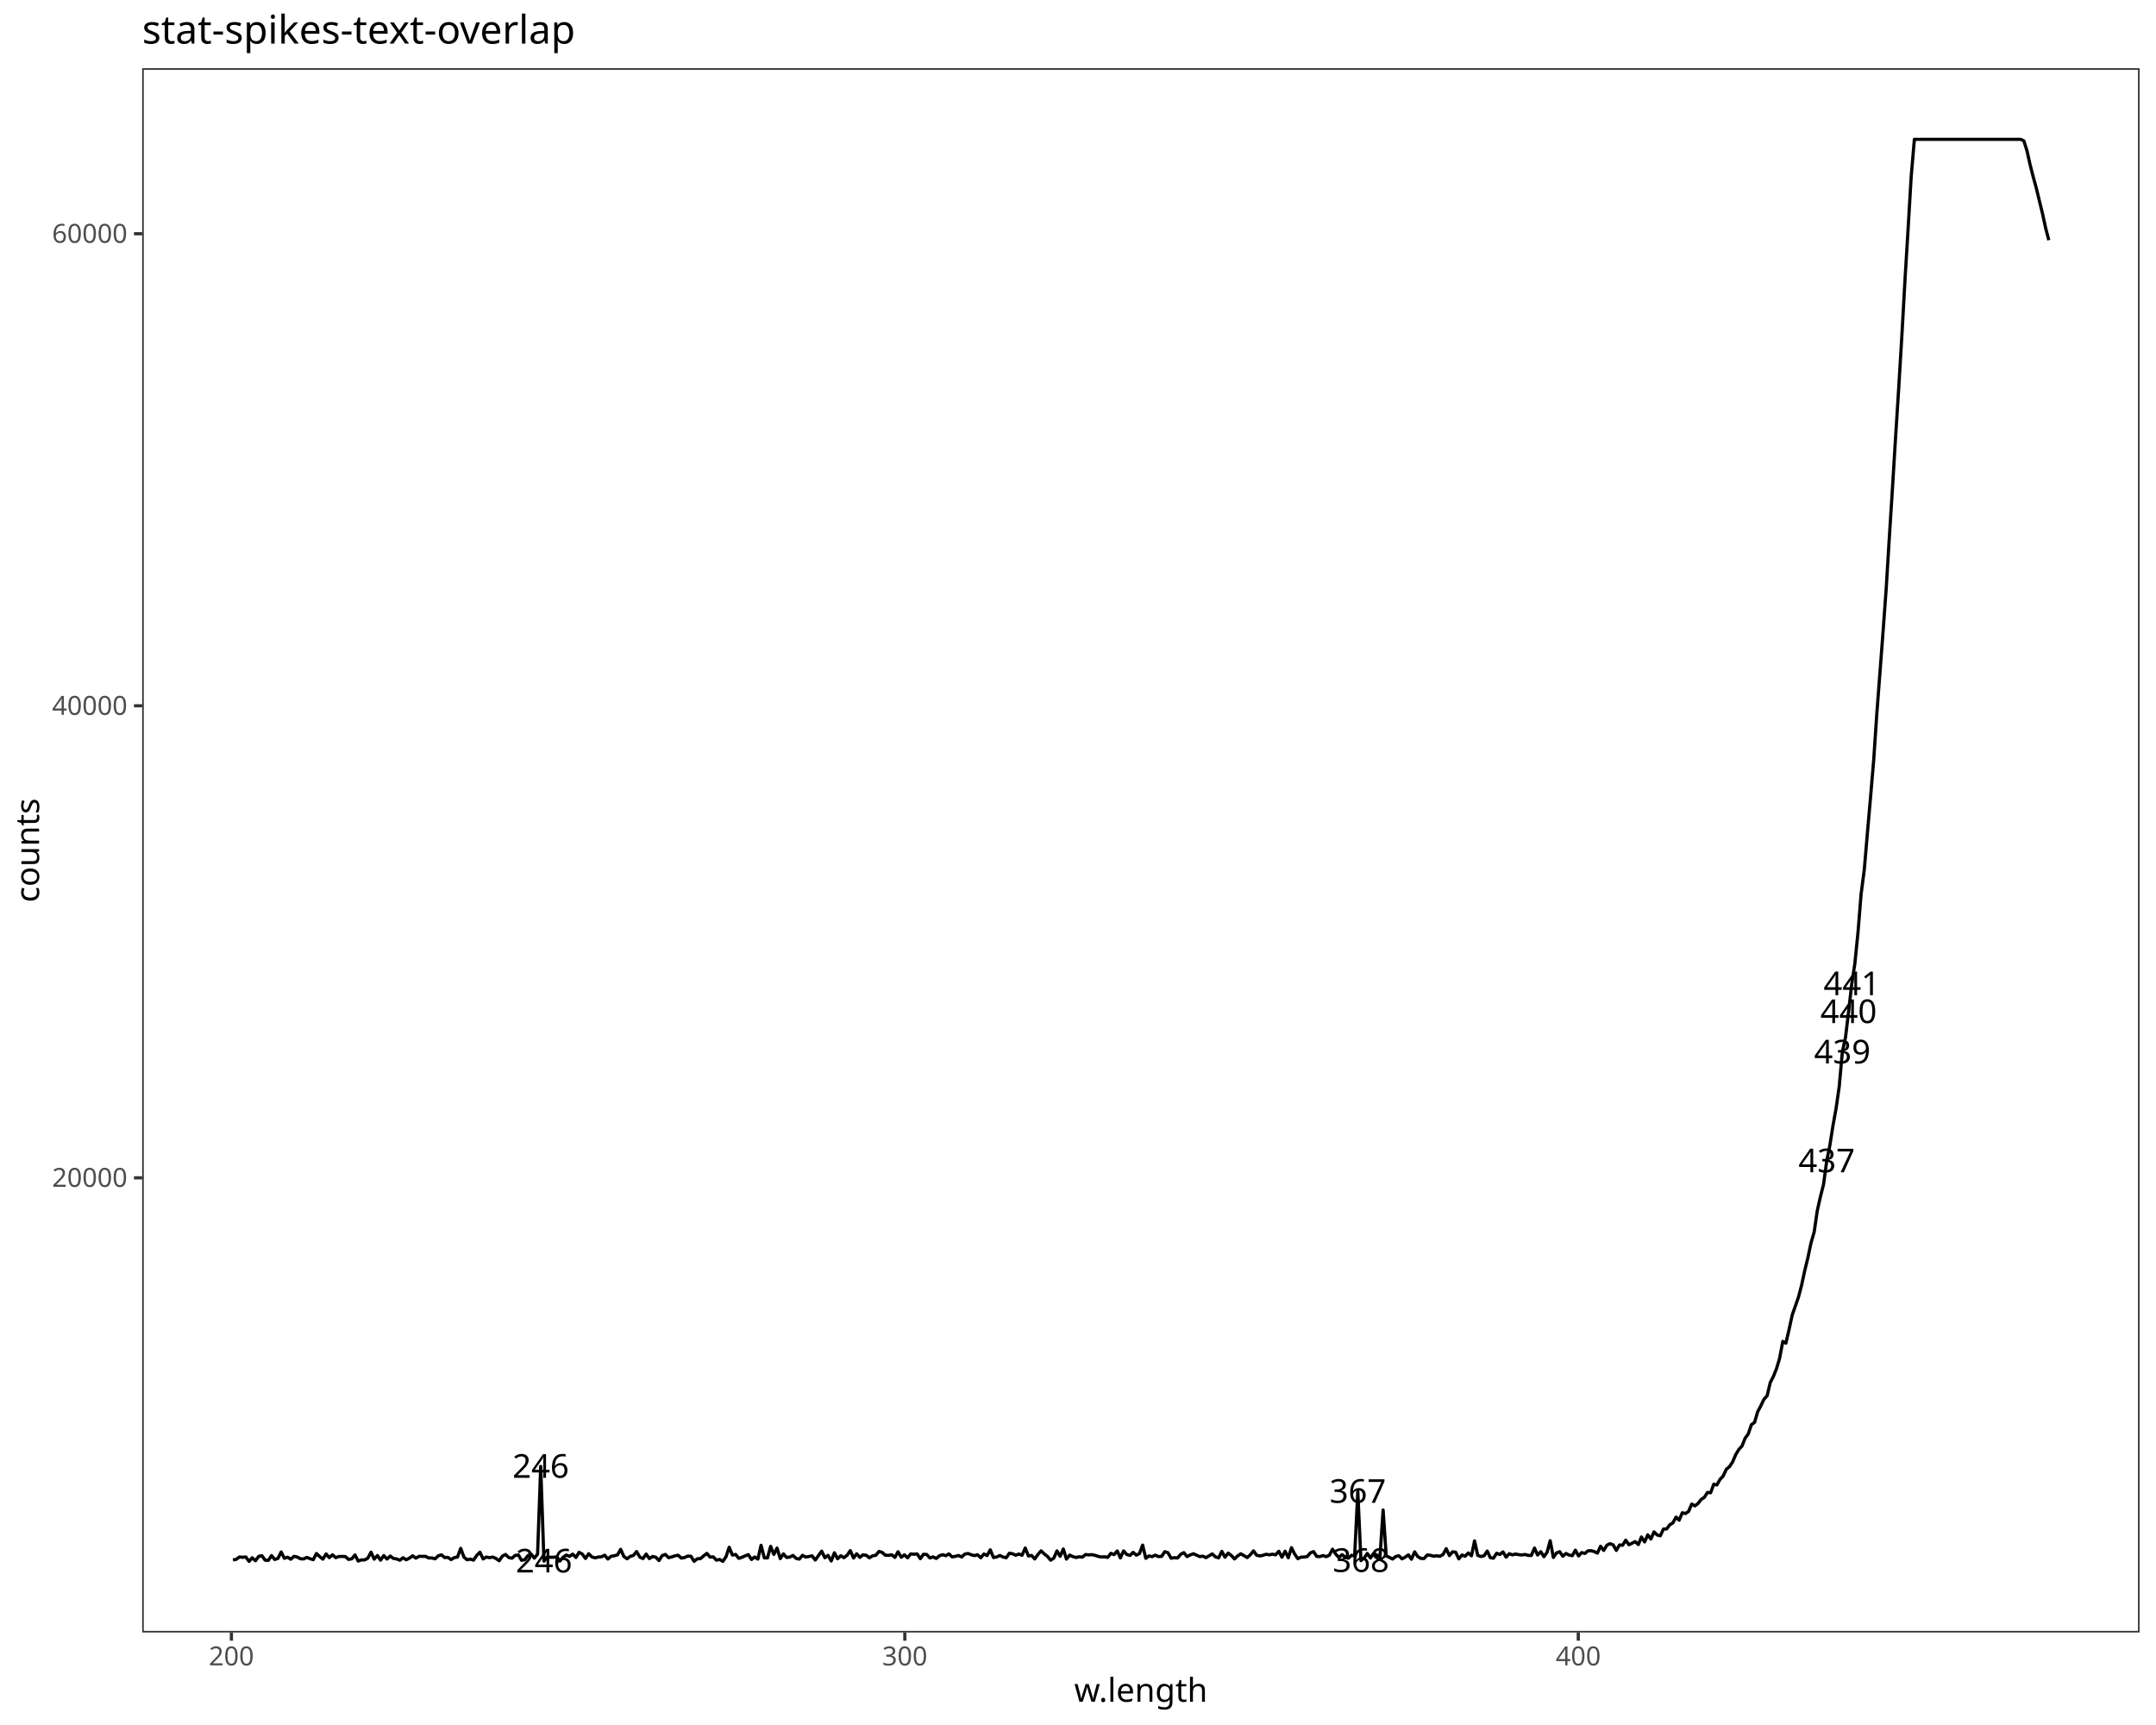
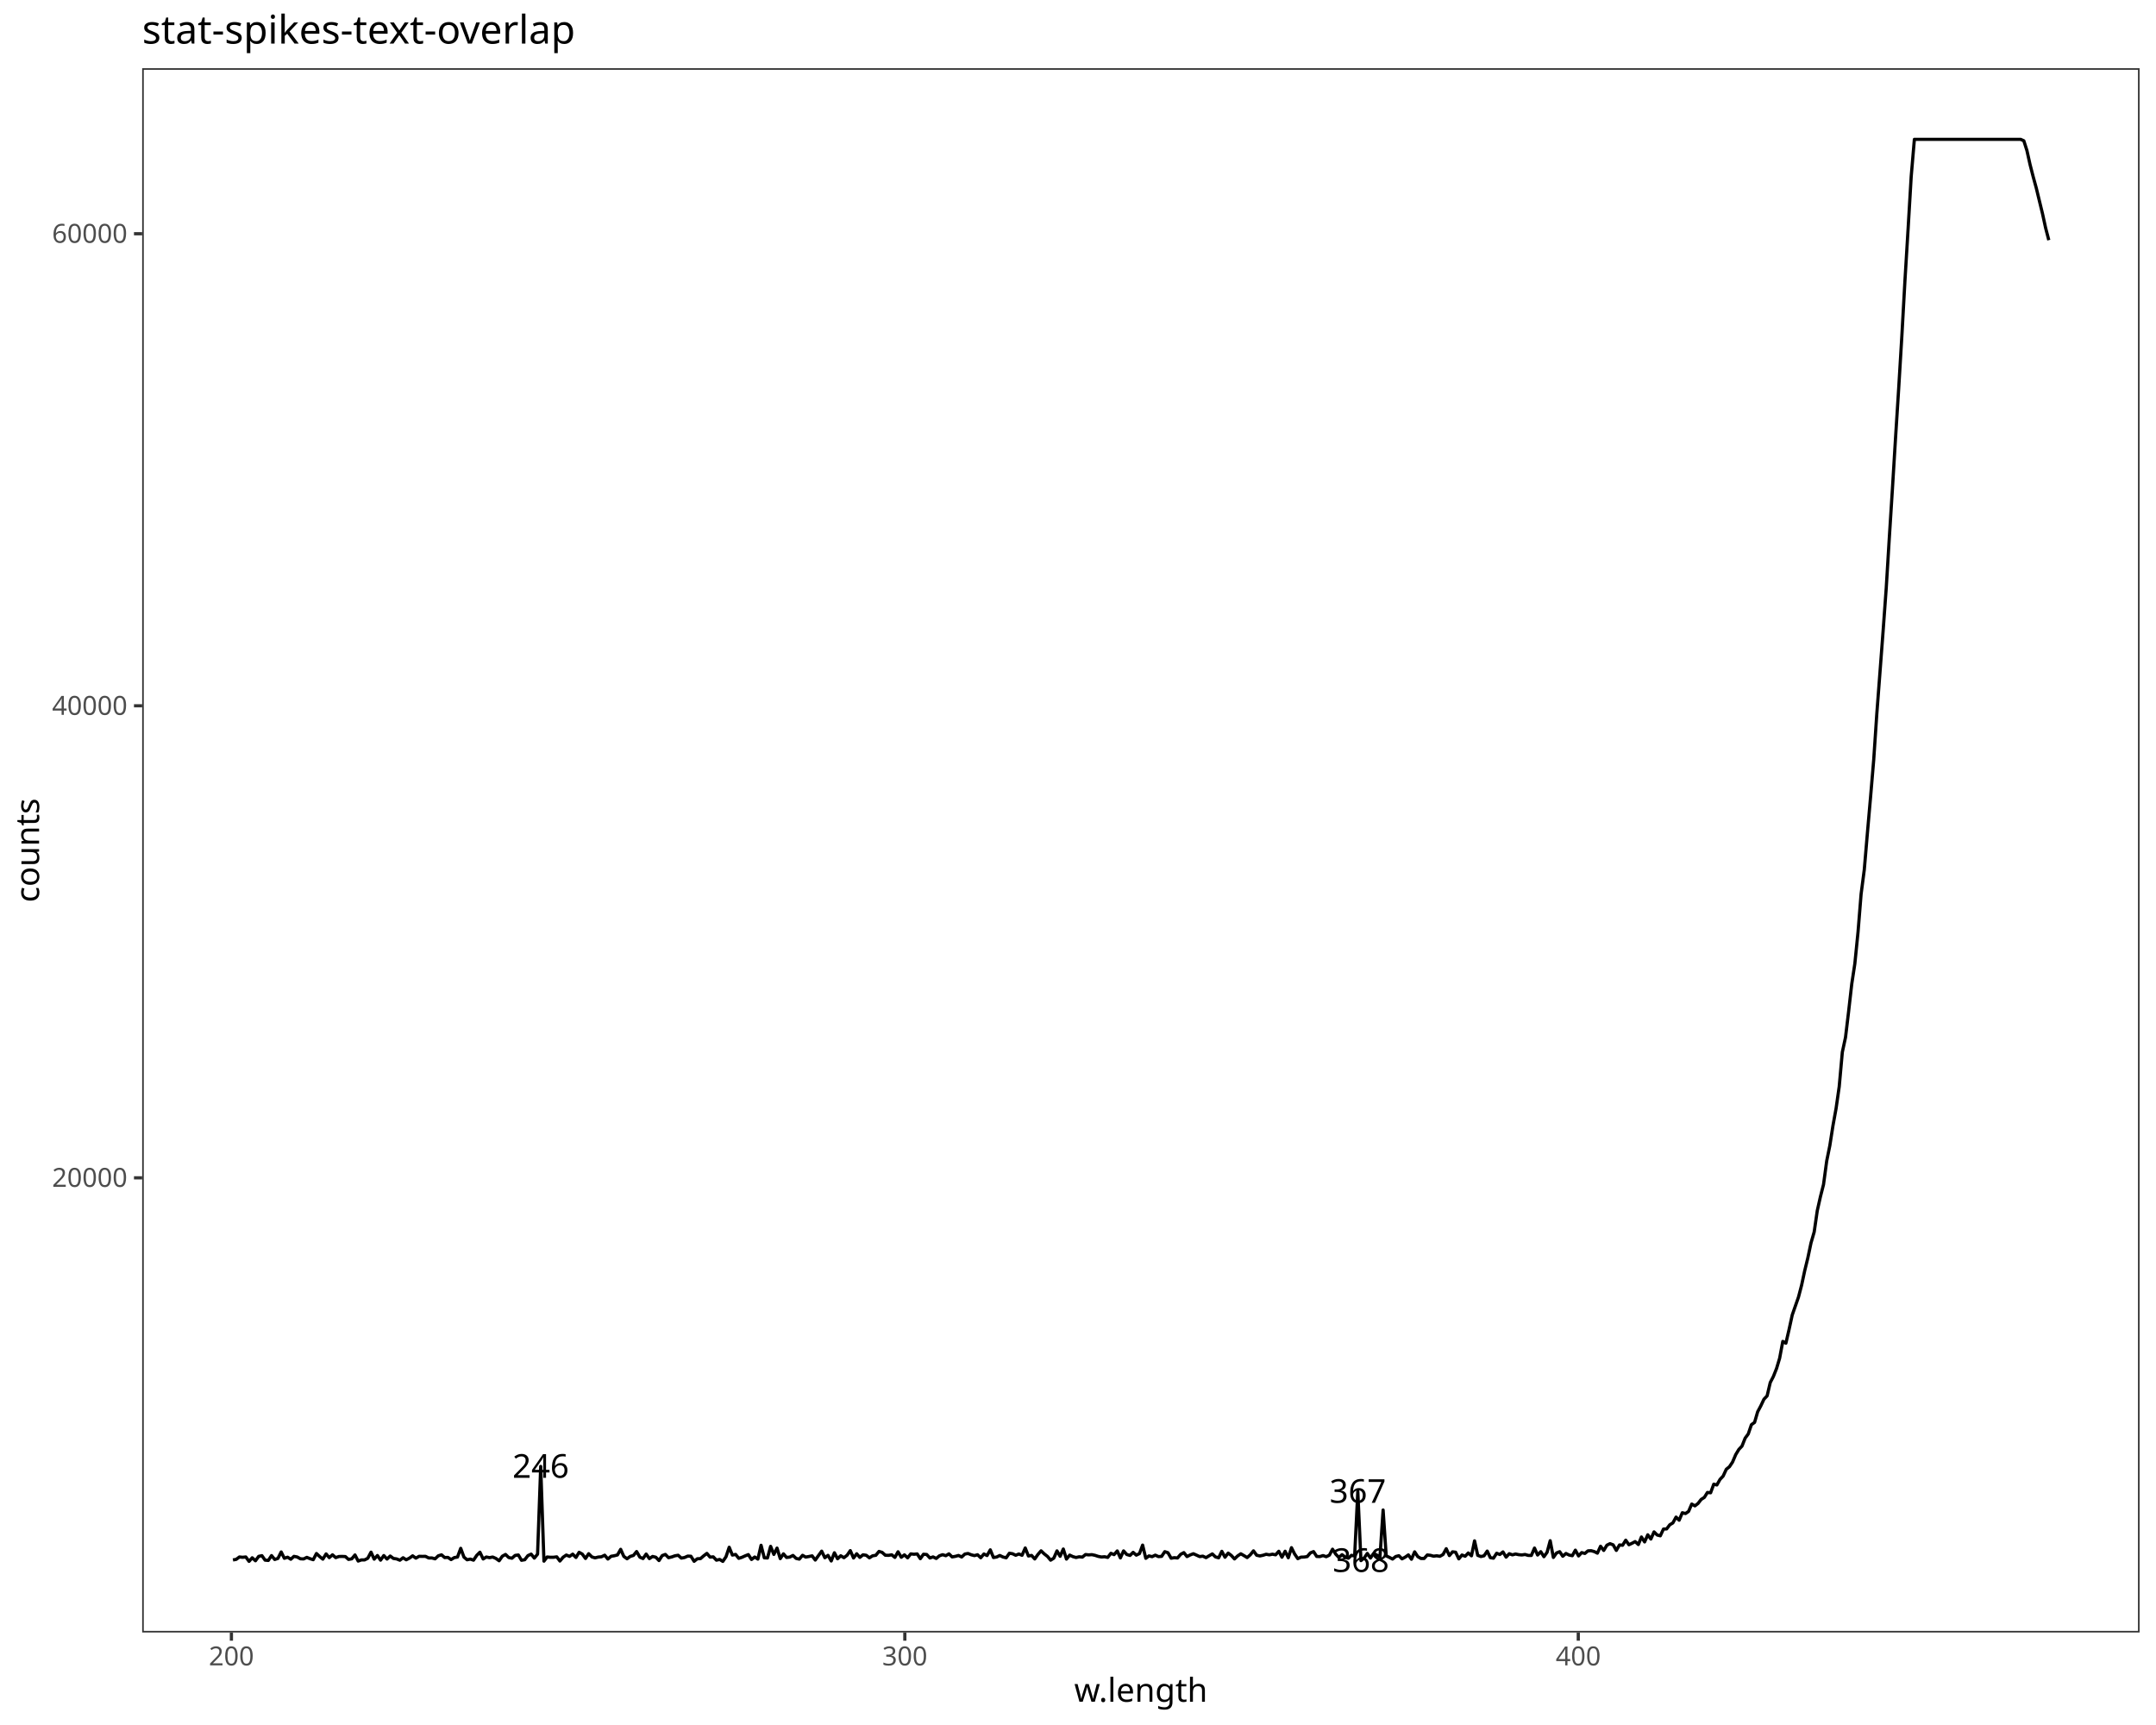
<svg xmlns="http://www.w3.org/2000/svg" class="svglite" data-engine-version="2.0" width="720.00pt" height="576.00pt" viewBox="0 0 720.00 576.00">
  <defs>
    <style type="text/css">
    .svglite line, .svglite polyline, .svglite polygon, .svglite path, .svglite rect, .svglite circle {
      fill: none;
      stroke: #000000;
      stroke-linecap: round;
      stroke-linejoin: round;
      stroke-miterlimit: 10.00;
    }
  </style>
  </defs>
  <rect width="100%" height="100%" style="stroke: none; fill: #FFFFFF;" />
  <defs>
    <clipPath id="cpMC4wMHw3MjAuMDB8MC4wMHw1NzYuMDA=">
      <rect x="0.00" y="0.00" width="720.00" height="576.00" />
    </clipPath>
  </defs>
  <g clip-path="url(#cpMC4wMHw3MjAuMDB8MC4wMHw1NzYuMDA=)">
    <rect x="0.00" y="0.00" width="720.00" height="576.00" style="stroke-width: 1.07; stroke: #FFFFFF; fill: #FFFFFF;" />
  </g>
  <defs>
    <clipPath id="cpNDcuNDh8NzE0LjUyfDIyLjc4fDU0NS4xMQ==">
      <rect x="47.48" y="22.78" width="667.04" height="522.33" />
    </clipPath>
  </defs>
  <g clip-path="url(#cpNDcuNDh8NzE0LjUyfDIyLjc4fDU0NS4xMQ==)">
    <rect x="47.48" y="22.78" width="667.04" height="522.33" style="stroke-width: 1.07; stroke: none; fill: #FFFFFF;" />
    <polyline points="77.80,520.89 78.88,520.69 79.96,519.89 81.01,520.00 82.09,519.89 83.17,521.36 84.23,520.16 85.31,521.16 86.39,519.69 87.47,519.46 88.52,520.95 89.60,521.05 90.68,519.43 91.74,520.73 92.82,520.37 93.90,518.22 94.96,520.33 96.04,519.97 97.12,520.65 98.17,519.69 99.25,519.90 100.33,520.50 101.39,520.55 102.47,520.02 103.55,520.47 104.60,520.80 105.68,518.74 106.76,519.76 107.82,520.62 108.90,518.87 109.96,520.11 111.04,519.17 112.12,520.11 113.17,519.74 114.25,519.71 115.33,519.76 116.39,520.71 117.47,520.51 118.55,519.22 119.61,521.26 120.68,520.88 121.74,520.88 122.82,520.33 123.90,518.29 124.96,520.62 126.04,519.40 127.09,520.96 128.17,519.42 129.25,520.59 130.31,519.58 131.39,520.39 132.45,520.54 133.53,520.98 134.61,520.15 135.66,520.83 136.74,520.27 137.80,519.51 138.88,520.28 139.96,519.67 141.02,519.70 142.09,519.68 143.15,520.22 144.23,520.22 145.29,520.51 146.37,519.50 147.45,519.18 148.50,520.09 149.58,520.03 150.64,520.76 151.72,520.10 152.78,519.92 153.86,517.01 154.94,519.95 155.99,520.83 157.07,520.60 158.13,520.96 159.21,519.36 160.27,518.31 161.35,520.56 162.40,519.91 163.48,520.12 164.54,519.91 165.62,520.39 166.68,521.16 167.75,519.64 168.83,519.05 169.89,520.08 170.97,520.31 172.03,519.37 173.11,519.23 174.16,521.00 175.24,520.81 176.30,519.44 177.38,518.94 178.44,520.27 179.52,518.96 180.57,489.66 181.65,521.29 182.71,519.90 183.79,520.00 184.85,519.99 185.93,519.85 186.98,521.25 188.06,519.97 189.12,519.25 190.20,519.70 191.26,518.95 192.34,520.06 193.39,518.34 194.45,518.92 195.53,520.39 196.59,518.80 197.67,519.88 198.72,520.19 199.80,519.92 200.86,519.83 201.94,519.30 203.00,520.58 204.08,519.66 205.13,519.49 206.21,519.21 207.27,517.34 208.33,519.71 209.41,520.49 210.46,519.71 211.54,519.38 212.60,518.08 213.68,519.96 214.74,520.42 215.79,518.92 216.87,520.44 217.93,519.72 219.01,519.98 220.07,521.09 221.14,519.43 222.20,519.04 223.26,520.13 224.34,519.88 225.40,519.50 226.47,519.32 227.53,520.27 228.59,520.08 229.67,519.60 230.73,519.65 231.80,521.34 232.86,520.49 233.92,520.45 235.00,519.51 236.06,518.70 237.13,519.94 238.19,519.85 239.25,520.96 240.33,520.72 241.39,521.37 242.44,519.84 243.52,516.65 244.58,519.26 245.66,519.04 246.71,520.35 247.77,520.01 248.85,519.52 249.91,519.10 250.97,520.73 252.04,519.91 253.10,520.60 254.16,515.99 255.24,520.18 256.30,520.23 257.35,516.35 258.43,519.04 259.49,516.93 260.57,520.44 261.63,518.85 262.68,520.06 263.74,519.93 264.82,519.38 265.88,520.38 266.93,520.61 268.01,519.34 269.07,519.93 270.13,519.74 271.21,519.52 272.26,520.92 273.32,519.44 274.40,517.95 275.46,520.15 276.51,519.35 277.59,521.23 278.65,518.49 279.71,520.49 280.76,519.49 281.84,520.13 282.90,519.31 283.96,517.77 285.04,520.23 286.09,518.82 287.15,520.03 288.21,519.17 289.29,519.33 290.34,520.18 291.40,519.51 292.48,519.33 293.54,518.04 294.59,518.36 295.65,519.31 296.73,519.35 297.79,519.17 298.85,520.04 299.90,518.16 300.98,519.99 302.04,519.19 303.10,520.17 304.15,518.86 305.23,518.99 306.29,518.87 307.35,520.46 308.40,518.98 309.48,519.07 310.54,520.23 311.60,519.87 312.65,520.39 313.71,519.51 314.79,519.13 315.85,519.47 316.90,518.85 317.96,519.87 319.02,519.69 320.10,519.39 321.15,519.90 322.21,518.92 323.27,518.73 324.35,519.17 325.41,519.44 326.46,519.15 327.52,520.16 328.58,518.89 329.63,519.42 330.71,517.51 331.77,520.08 332.83,519.91 333.88,519.39 334.94,519.90 336.02,520.17 337.08,518.65 338.13,518.81 339.19,519.32 340.25,518.90 341.31,519.33 342.38,516.89 343.44,519.56 344.50,519.38 345.56,520.55 346.61,519.06 347.67,517.84 348.73,518.86 349.81,519.71 350.86,520.96 351.92,520.29 352.98,517.86 354.03,519.67 355.09,517.24 356.15,520.60 357.23,519.27 358.28,519.77 359.34,520.07 360.40,519.83 361.46,519.94 362.51,519.08 363.57,519.20 364.63,519.12 365.68,519.34 366.76,519.70 367.82,519.90 368.88,519.82 369.93,520.04 370.99,518.67 372.05,519.11 373.11,517.88 374.16,520.21 375.22,517.87 376.28,519.06 377.36,519.38 378.41,518.35 379.47,519.28 380.53,518.77 381.58,515.93 382.64,520.34 383.70,519.54 384.75,519.79 385.81,519.28 386.87,519.77 387.93,519.69 388.98,518.12 390.04,518.48 391.10,520.31 392.15,520.13 393.23,520.23 394.29,519.01 395.35,518.44 396.40,519.76 397.46,519.22 398.52,518.81 399.58,519.28 400.63,519.77 401.69,519.62 402.75,520.12 403.80,519.48 404.86,518.87 405.92,519.88 406.97,520.17 408.03,518.01 409.09,519.98 410.15,518.60 411.20,519.39 412.26,520.54 413.32,519.54 414.37,518.83 415.43,519.44 416.49,520.09 417.54,519.17 418.60,517.85 419.66,519.31 420.72,519.55 421.77,519.33 422.83,518.99 423.89,519.18 424.94,518.97 426.00,519.17 427.06,517.99 428.11,519.97 429.17,517.98 430.23,520.15 431.29,516.79 432.34,518.89 433.40,520.45 434.46,519.95 435.49,519.92 436.55,519.76 437.60,518.53 438.66,518.10 439.72,519.72 440.78,519.76 441.83,519.42 442.89,519.80 443.95,519.29 445.00,517.30 446.06,518.94 447.12,520.06 448.17,519.13 449.23,519.93 450.29,520.31 451.32,519.34 452.38,519.57 453.44,498.02 454.49,521.11 455.55,520.27 456.61,518.71 457.67,520.25 458.72,518.70 459.78,519.26 460.84,519.90 461.89,504.21 462.93,519.52 463.98,520.02 465.04,520.59 466.10,519.74 467.16,519.47 468.21,520.52 469.27,519.95 470.33,519.20 471.36,520.65 472.42,518.18 473.48,519.78 474.53,520.40 475.59,520.40 476.65,519.22 477.70,519.34 478.74,519.63 479.79,519.50 480.85,519.67 481.91,519.07 482.97,517.13 484.02,519.43 485.08,518.17 486.11,518.30 487.17,520.52 488.23,519.24 489.29,519.65 490.34,518.56 491.40,519.50 492.43,514.51 493.49,519.35 494.55,519.75 495.60,519.50 496.66,517.93 497.70,520.12 498.75,520.30 499.81,518.65 500.87,519.07 501.92,518.20 502.96,519.94 504.02,518.80 505.07,519.19 506.13,518.90 507.19,519.13 508.22,519.22 509.28,519.06 510.34,519.37 511.39,519.39 512.45,516.92 513.48,519.24 514.54,518.13 515.60,519.80 516.65,518.33 517.69,514.46 518.75,520.05 519.80,518.56 520.86,518.13 521.89,519.65 522.95,518.72 524.01,519.25 525.07,519.47 526.10,517.62 527.16,519.55 528.21,518.43 529.27,518.72 530.31,517.85 531.36,517.80 532.42,518.10 533.45,518.62 534.51,516.31 535.57,517.71 536.63,515.96 537.66,515.45 538.72,515.85 539.77,517.70 540.83,515.88 541.87,515.98 542.92,514.29 543.98,515.81 545.01,515.32 546.07,514.76 547.13,515.74 548.16,513.22 549.22,514.87 550.28,512.49 551.31,513.90 552.37,511.52 553.42,512.56 554.46,512.83 555.52,510.57 556.57,510.53 557.63,509.14 558.66,508.52 559.72,506.58 560.76,507.62 561.81,505.13 562.87,505.39 563.90,504.69 564.96,502.22 566.02,502.83 567.05,502.03 568.11,500.68 569.17,500.00 570.20,498.35 571.26,498.46 572.32,495.58 573.35,495.85 574.41,493.98 575.44,492.89 576.50,490.61 577.56,489.75 578.59,488.20 579.65,485.71 580.70,483.97 581.74,482.87 582.80,480.21 583.83,478.82 584.89,475.72 585.94,474.96 586.98,471.40 588.04,469.41 589.07,467.22 590.13,466.10 591.18,461.65 592.22,459.63 593.28,456.97 594.31,453.53 595.37,447.91 596.40,448.51 597.46,443.95 598.52,439.09 599.55,436.14 600.61,433.10 601.64,429.18 602.70,424.25 603.73,420.04 604.79,415.03 605.85,411.37 606.88,404.27 607.94,399.57 608.97,395.52 610.03,387.67 611.07,382.56 612.12,375.87 613.16,370.14 614.21,362.83 615.25,351.32 616.31,346.40 617.34,337.83 618.40,328.53 619.43,321.77 620.49,311.25 621.52,298.52 622.58,290.42 623.64,277.97 624.67,266.23 625.73,253.73 626.76,238.41 627.82,224.52 628.85,210.93 629.91,196.39 630.95,179.42 631.98,163.21 633.04,145.90 634.07,129.72 635.13,112.17 636.16,93.71 637.22,76.31 638.25,58.92 639.31,46.53 640.35,46.53 641.40,46.53 642.44,46.53 643.49,46.53 644.53,46.53 645.59,46.53 646.62,46.53 647.66,46.53 648.71,46.53 649.75,46.53 650.80,46.53 651.84,46.53 652.90,46.53 653.93,46.53 654.99,46.53 656.02,46.53 657.06,46.53 658.11,46.53 659.15,46.53 660.20,46.53 661.24,46.53 662.30,46.53 663.33,46.53 664.36,46.53 665.42,46.53 666.46,46.53 667.51,46.53 668.55,46.53 669.58,46.53 670.64,46.53 671.67,46.53 672.71,46.53 673.77,46.53 674.80,46.53 675.86,47.01 676.89,50.24 677.93,54.90 678.98,58.99 680.02,62.79 681.07,67.12 682.11,71.40 683.14,76.12 684.20,80.19 " style="stroke-width: 1.07; stroke-linecap: butt;" />
    <text x="180.57" y="493.45" text-anchor="middle" style="font-size: 11.00px; font-family: sans;" textLength="18.35px" lengthAdjust="spacingAndGlyphs">246</text>
-     <text x="181.65" y="525.07" text-anchor="middle" style="font-size: 11.00px; font-family: sans;" textLength="18.35px" lengthAdjust="spacingAndGlyphs">246</text>
    <text x="453.44" y="501.81" text-anchor="middle" style="font-size: 11.00px; font-family: sans;" textLength="18.35px" lengthAdjust="spacingAndGlyphs">367</text>
    <text x="454.49" y="524.89" text-anchor="middle" style="font-size: 11.00px; font-family: sans;" textLength="18.35px" lengthAdjust="spacingAndGlyphs">368</text>
-     <text x="610.03" y="391.45" text-anchor="middle" style="font-size: 11.00px; font-family: sans;" textLength="18.35px" lengthAdjust="spacingAndGlyphs">437</text>
-     <text x="615.25" y="355.10" text-anchor="middle" style="font-size: 11.00px; font-family: sans;" textLength="18.35px" lengthAdjust="spacingAndGlyphs">439</text>
-     <text x="617.34" y="341.62" text-anchor="middle" style="font-size: 11.00px; font-family: sans;" textLength="18.35px" lengthAdjust="spacingAndGlyphs">440</text>
-     <text x="618.40" y="332.31" text-anchor="middle" style="font-size: 11.00px; font-family: sans;" textLength="18.35px" lengthAdjust="spacingAndGlyphs">441</text>
    <rect x="47.48" y="22.78" width="667.04" height="522.33" style="stroke-width: 1.07; stroke: #333333;" />
  </g>
  <g clip-path="url(#cpMC4wMHw3MjAuMDB8MC4wMHw1NzYuMDA=)">
    <text x="42.55" y="396.31" text-anchor="end" style="font-size: 8.80px; fill: #4D4D4D; font-family: sans;" textLength="24.47px" lengthAdjust="spacingAndGlyphs">20000</text>
    <text x="42.55" y="238.70" text-anchor="end" style="font-size: 8.80px; fill: #4D4D4D; font-family: sans;" textLength="24.47px" lengthAdjust="spacingAndGlyphs">40000</text>
    <text x="42.55" y="81.08" text-anchor="end" style="font-size: 8.80px; fill: #4D4D4D; font-family: sans;" textLength="24.47px" lengthAdjust="spacingAndGlyphs">60000</text>
    <polyline points="44.74,393.29 47.48,393.29 " style="stroke-width: 1.07; stroke: #333333; stroke-linecap: butt;" />
    <polyline points="44.74,235.67 47.48,235.67 " style="stroke-width: 1.07; stroke: #333333; stroke-linecap: butt;" />
    <polyline points="44.74,78.05 47.48,78.05 " style="stroke-width: 1.07; stroke: #333333; stroke-linecap: butt;" />
    <polyline points="77.28,547.85 77.28,545.11 " style="stroke-width: 1.07; stroke: #333333; stroke-linecap: butt;" />
    <polyline points="302.17,547.85 302.17,545.11 " style="stroke-width: 1.07; stroke: #333333; stroke-linecap: butt;" />
    <polyline points="527.07,547.85 527.07,545.11 " style="stroke-width: 1.07; stroke: #333333; stroke-linecap: butt;" />
    <text x="77.28" y="556.10" text-anchor="middle" style="font-size: 8.80px; fill: #4D4D4D; font-family: sans;" textLength="14.68px" lengthAdjust="spacingAndGlyphs">200</text>
    <text x="302.17" y="556.10" text-anchor="middle" style="font-size: 8.80px; fill: #4D4D4D; font-family: sans;" textLength="14.68px" lengthAdjust="spacingAndGlyphs">300</text>
    <text x="527.07" y="556.10" text-anchor="middle" style="font-size: 8.80px; fill: #4D4D4D; font-family: sans;" textLength="14.68px" lengthAdjust="spacingAndGlyphs">400</text>
    <text x="381.00" y="568.24" text-anchor="middle" style="font-size: 11.00px; font-family: sans;" textLength="40.97px" lengthAdjust="spacingAndGlyphs">w.length</text>
    <text transform="translate(13.05,283.95) rotate(-90)" text-anchor="middle" style="font-size: 11.00px; font-family: sans;" textLength="32.42px" lengthAdjust="spacingAndGlyphs">counts</text>
    <text x="47.48" y="14.56" style="font-size: 13.20px; font-family: sans;" textLength="136.48px" lengthAdjust="spacingAndGlyphs">stat-spikes-text-overlap</text>
  </g>
</svg>
